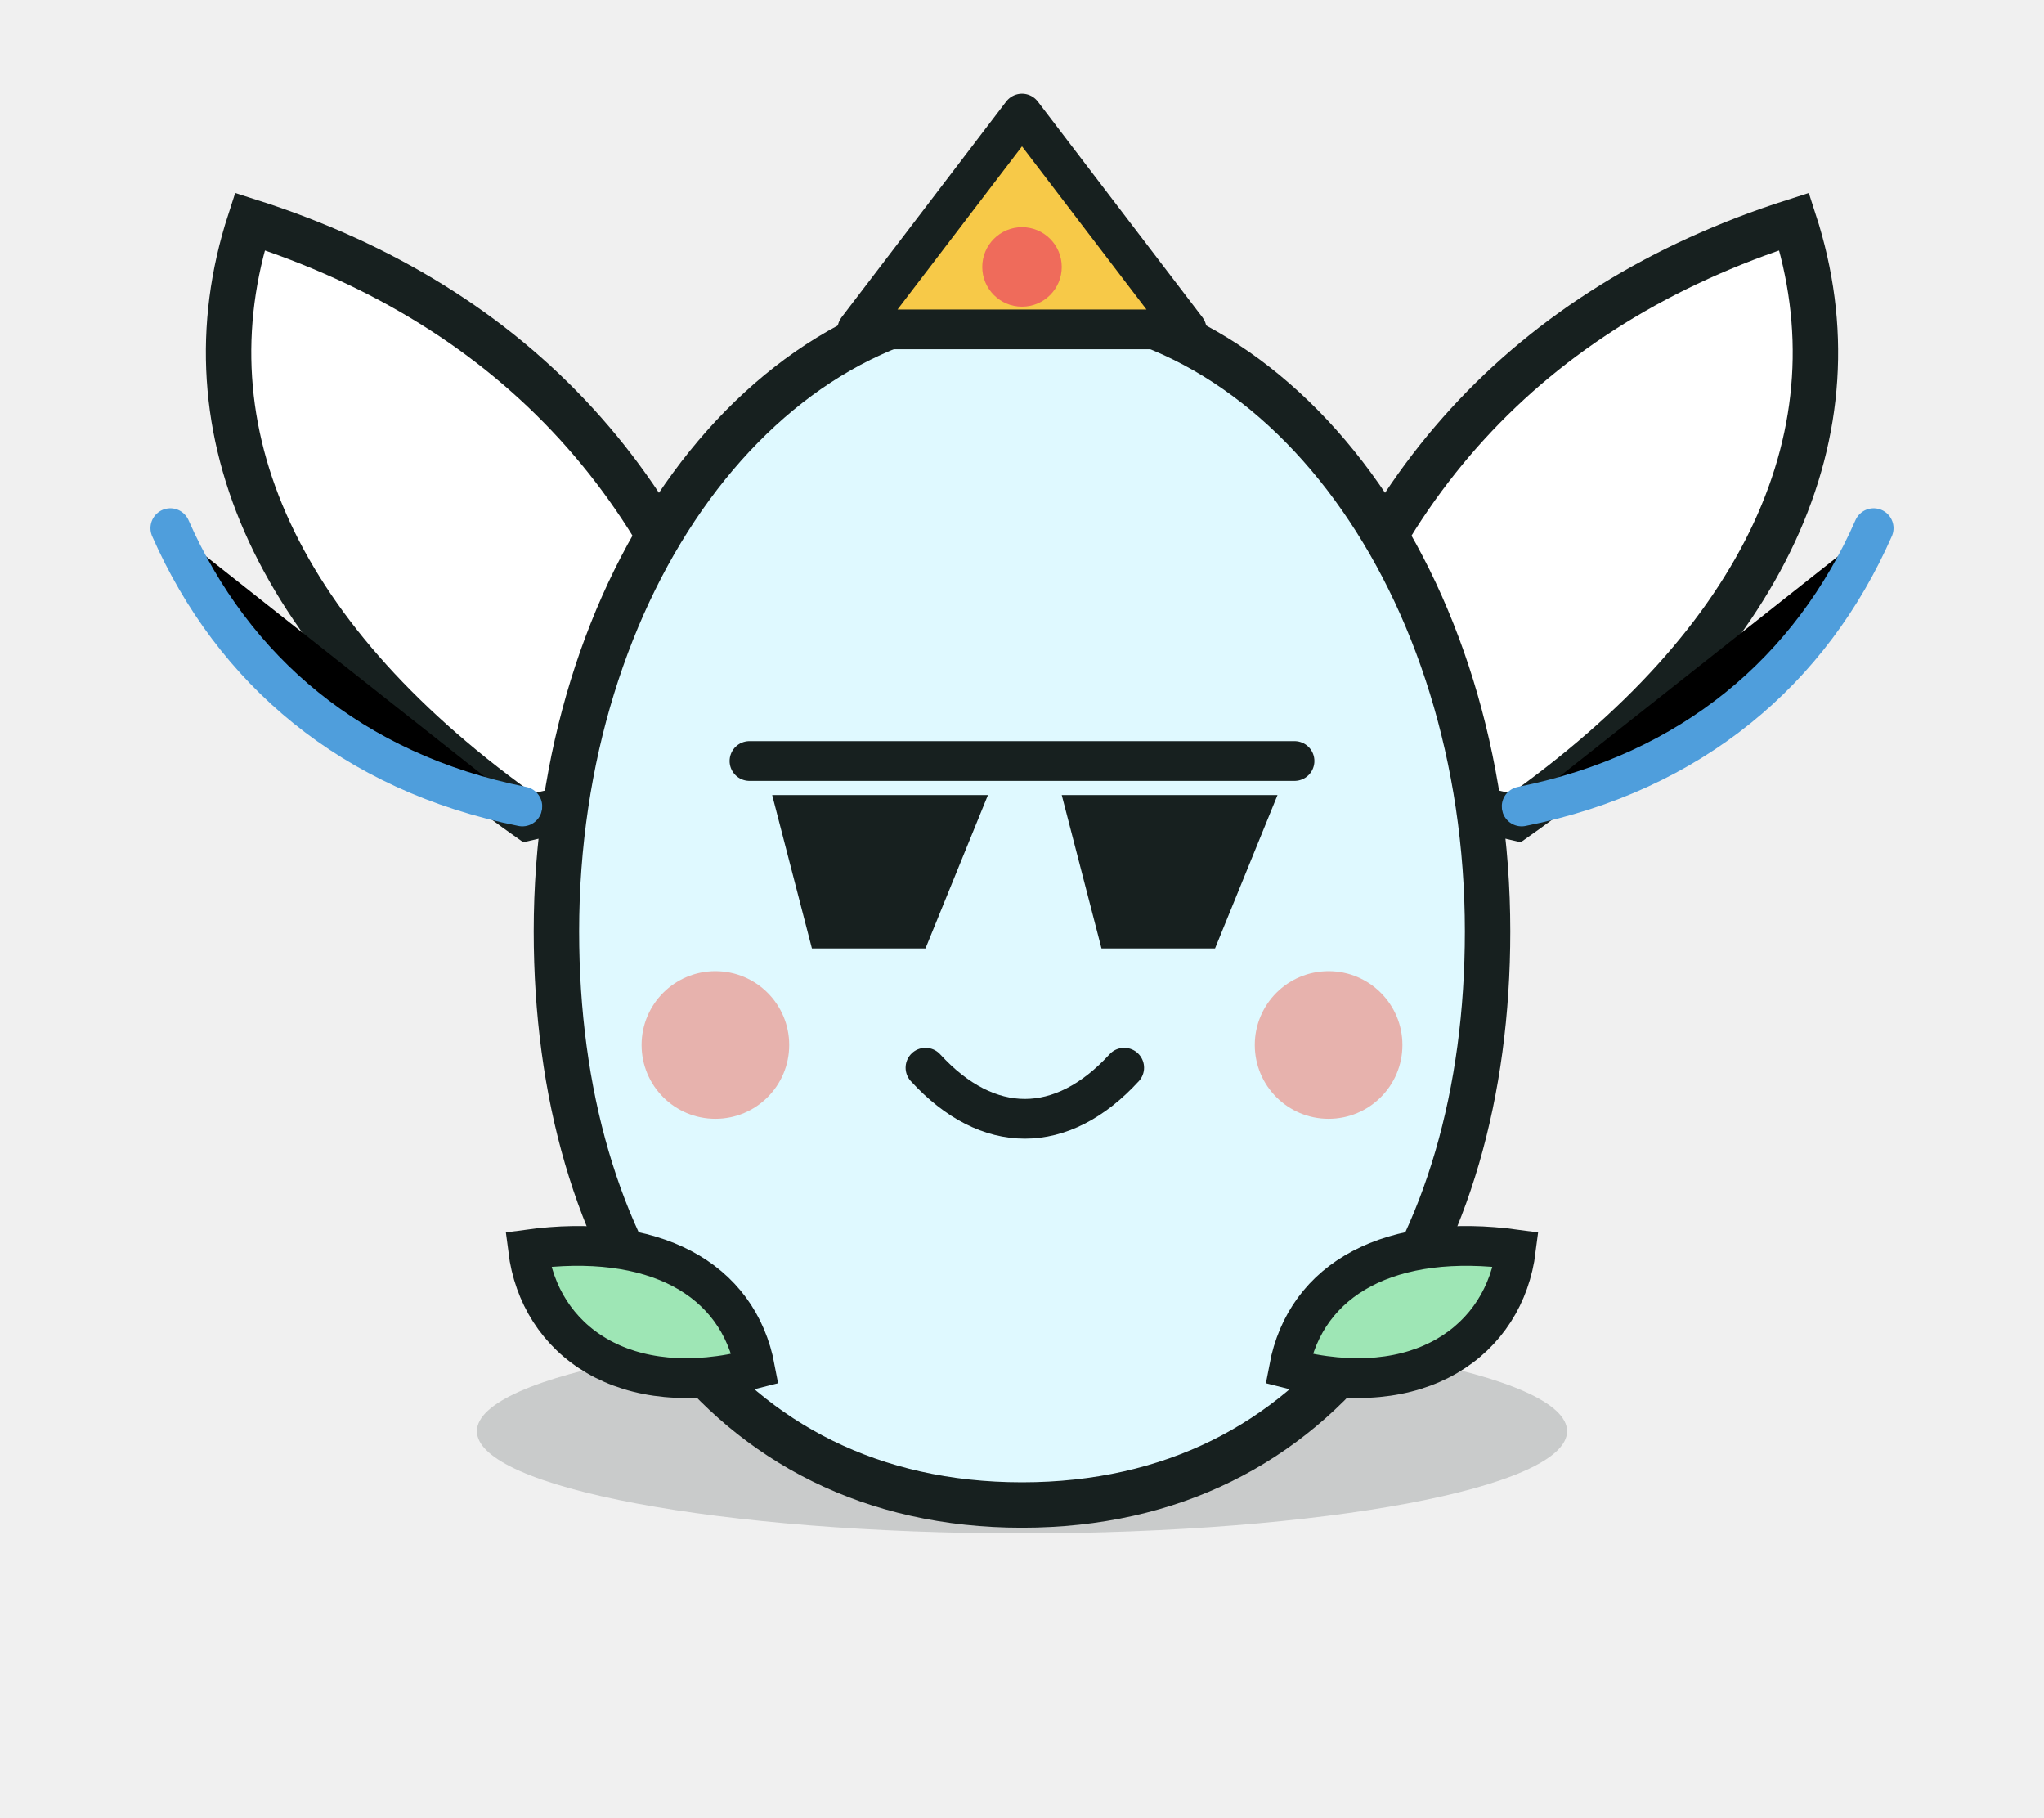
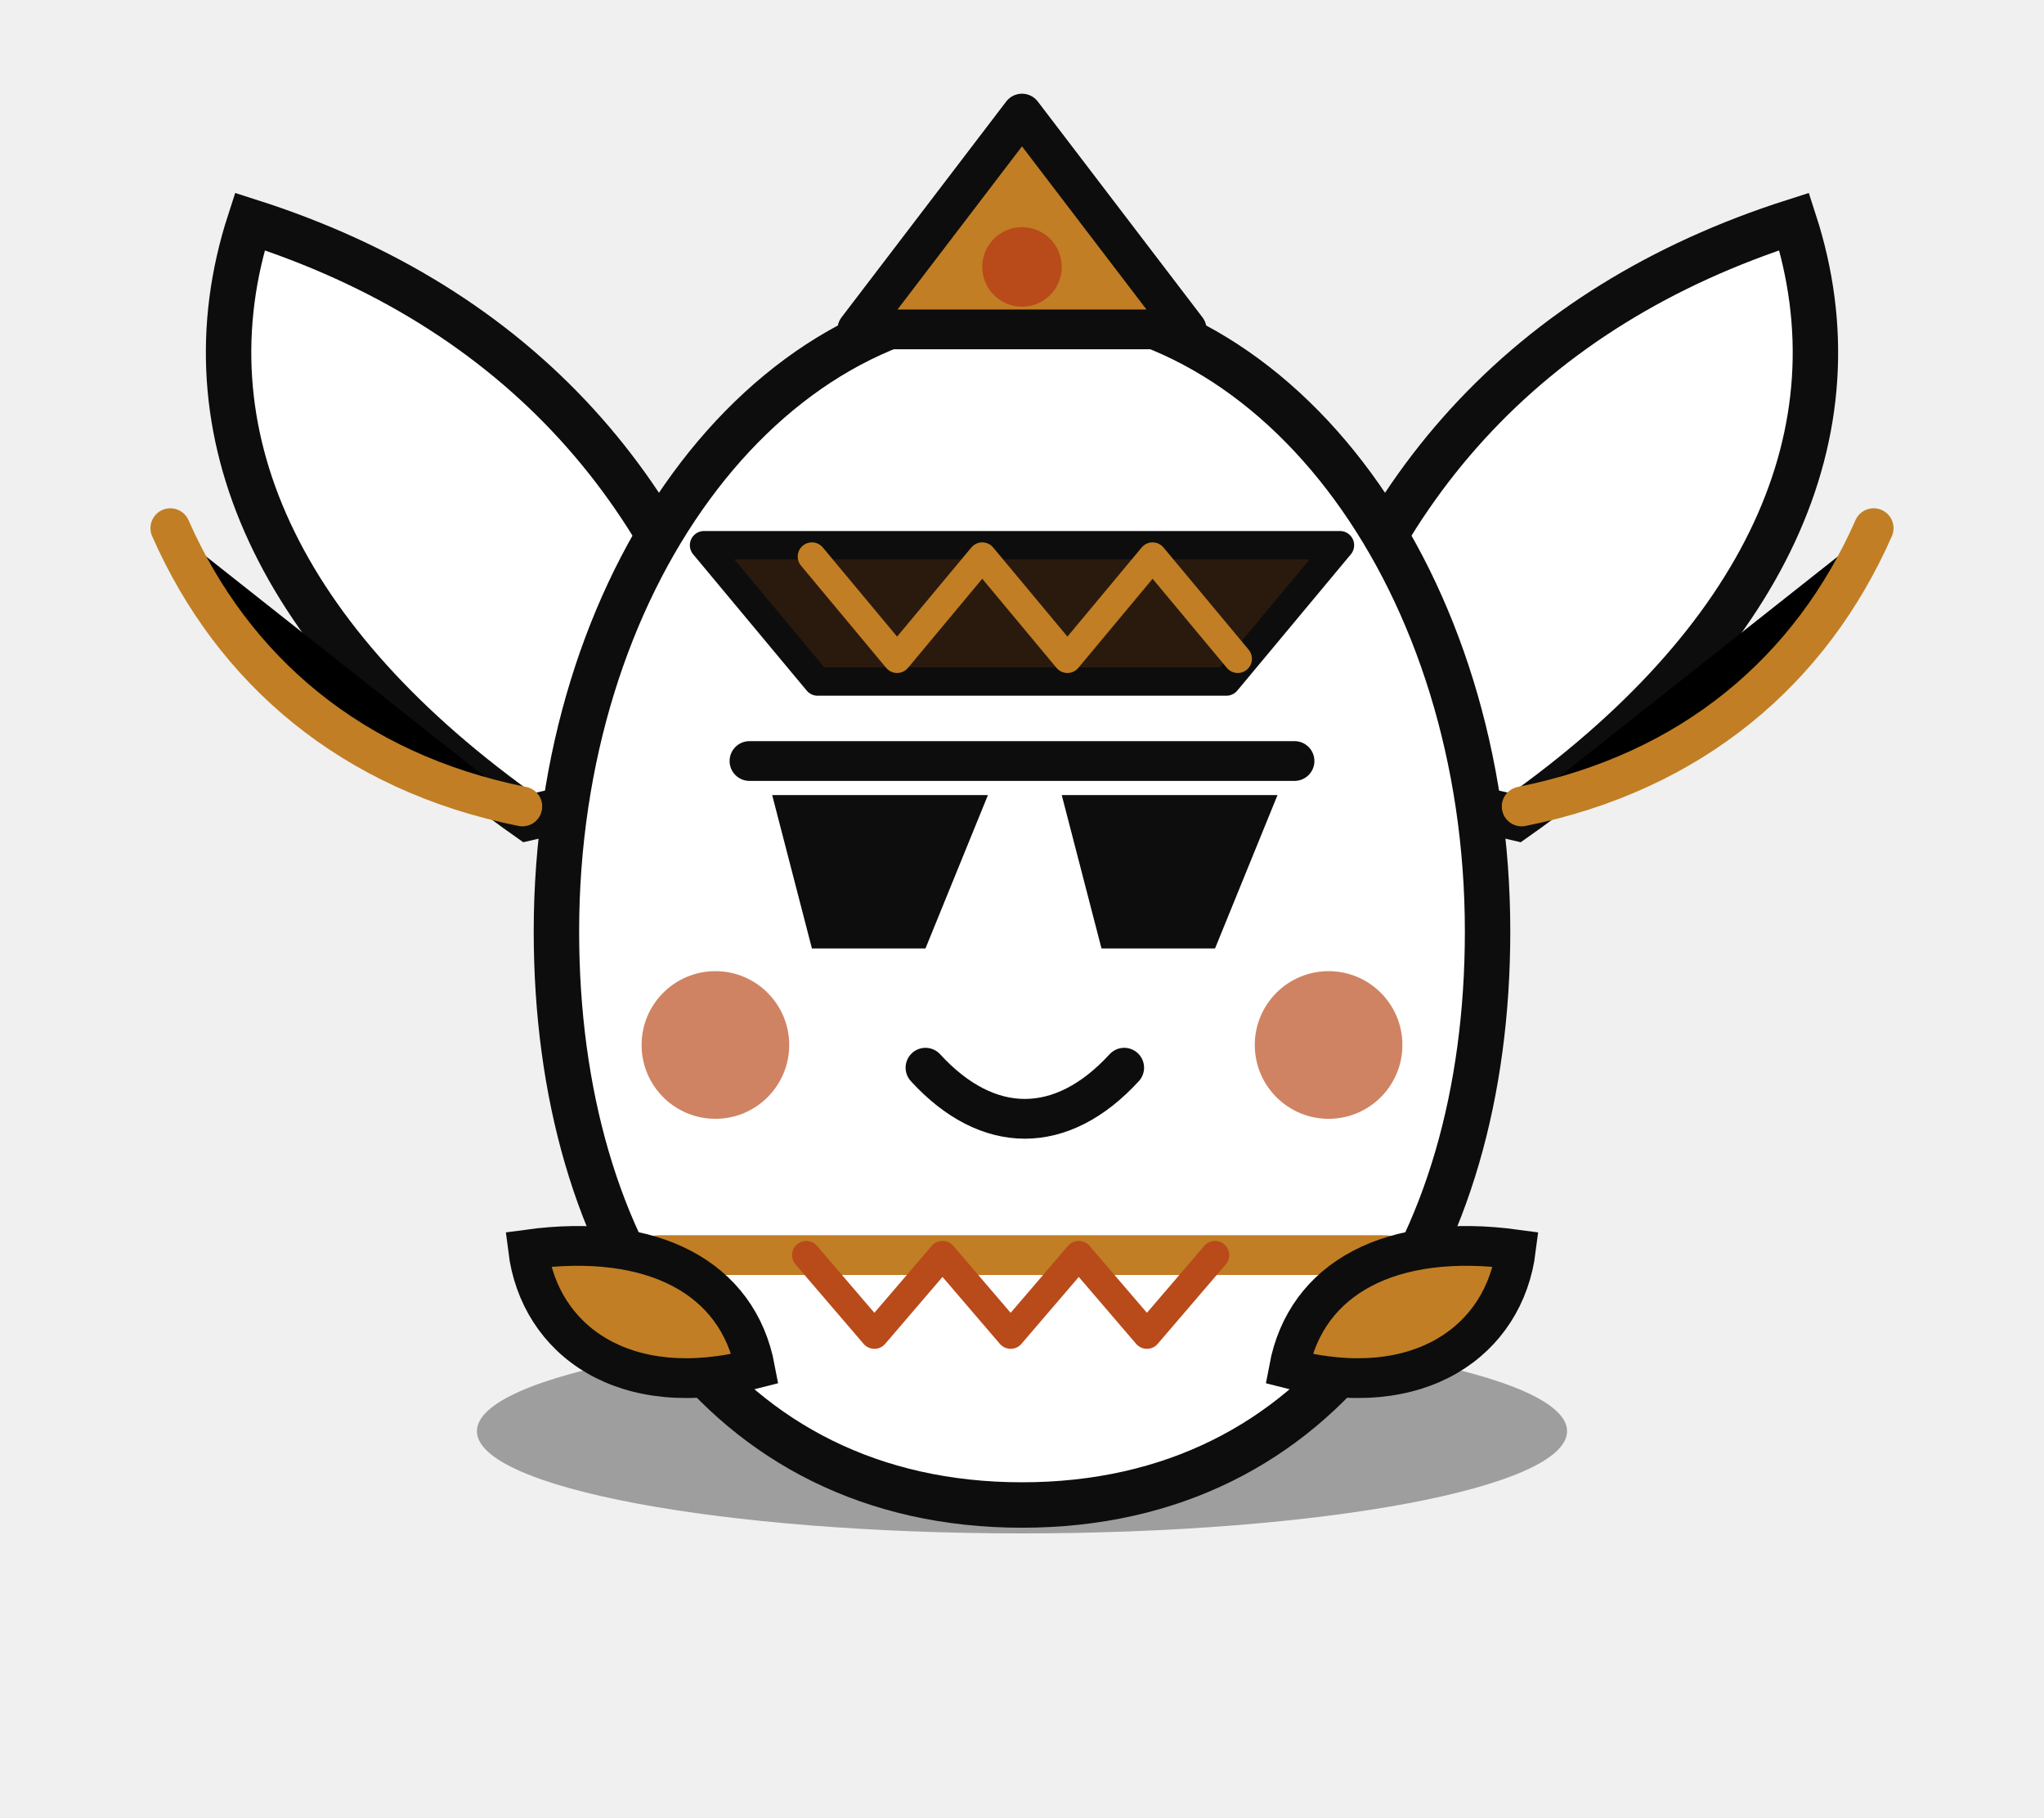
- <svg xmlns="http://www.w3.org/2000/svg" viewBox="0 0 360 320" role="img" aria-label="Evolved winged pet">
+ <svg xmlns="http://www.w3.org/2000/svg" viewBox="0 0 360 320" role="img" aria-label="Evolved winged pet with African-inspired markings">
  <rect width="360" height="320" fill="none" />
-   <ellipse cx="180" cy="252" rx="96" ry="18" fill="#17201f" opacity=".18" />
-   <path d="M93 144c-44-31-61-68-49-105 47 15 77 48 88 96z" fill="#ffffff" stroke="#17201f" stroke-width="8" />
-   <path d="M267 144c44-31 61-68 49-105-47 15-77 48-88 96z" fill="#ffffff" stroke="#17201f" stroke-width="8" />
-   <path d="M92 142c-30-6-51-24-62-49" stroke="#4f9edc" stroke-width="7" stroke-linecap="round" />
-   <path d="M268 142c30-6 51-24 62-49" stroke="#4f9edc" stroke-width="7" stroke-linecap="round" />
-   <path d="M98 164c0-61 36-111 82-111s82 50 82 111c0 57-29 101-82 101s-82-44-82-101z" fill="#dff9ff" stroke="#17201f" stroke-width="8" />
-   <path d="M136 140h38l-11 27h-20z" fill="#17201f" />
-   <path d="M187 140h38l-11 27h-20z" fill="#17201f" />
-   <path d="M132 134h96" stroke="#17201f" stroke-width="7" stroke-linecap="round" />
-   <path d="M163 188c11 12 24 12 35 0" fill="none" stroke="#17201f" stroke-width="7" stroke-linecap="round" />
-   <circle cx="126" cy="184" r="13" fill="#ef6b5b" opacity=".5" />
-   <circle cx="234" cy="184" r="13" fill="#ef6b5b" opacity=".5" />
-   <path d="M151 58l29-38 29 38z" fill="#f7c948" stroke="#17201f" stroke-width="7" stroke-linejoin="round" />
-   <circle cx="180" cy="47" r="7" fill="#ef6b5b" />
-   <path d="M133 241c-23 6-38-5-40-21 22-3 37 5 40 21z" fill="#9ee6b5" stroke="#17201f" stroke-width="7" />
-   <path d="M227 241c23 6 38-5 40-21-22-3-37 5-40 21z" fill="#9ee6b5" stroke="#17201f" stroke-width="7" />
+   <ellipse cx="180" cy="252" rx="96" ry="18" fill="#000000" opacity=".34" />
+   <path d="M93 144c-44-31-61-68-49-105 47 15 77 48 88 96z" fill="#ffffff" stroke="#0d0d0d" stroke-width="8" />
+   <path d="M267 144c44-31 61-68 49-105-47 15-77 48-88 96z" fill="#ffffff" stroke="#0d0d0d" stroke-width="8" />
+   <path d="M92 142c-30-6-51-24-62-49" stroke="#c17e24" stroke-width="7" stroke-linecap="round" />
+   <path d="M268 142c30-6 51-24 62-49" stroke="#c17e24" stroke-width="7" stroke-linecap="round" />
+   <path d="M98 164c0-61 36-111 82-111s82 50 82 111c0 57-29 101-82 101s-82-44-82-101z" fill="#ffffff" stroke="#0d0d0d" stroke-width="8" />
+   <path d="M124 96h112l-20 24h-72z" fill="#2a1a0e" stroke="#0d0d0d" stroke-width="5" stroke-linejoin="round" />
+   <path d="M143 98l15 18 15-18 15 18 15-18 15 18" fill="none" stroke="#c17e24" stroke-width="5" stroke-linecap="round" stroke-linejoin="round" />
+   <path d="M136 140h38l-11 27h-20z" fill="#0d0d0d" />
+   <path d="M187 140h38l-11 27h-20z" fill="#0d0d0d" />
+   <path d="M132 134h96" stroke="#0d0d0d" stroke-width="7" stroke-linecap="round" />
+   <path d="M163 188c11 12 24 12 35 0" fill="none" stroke="#0d0d0d" stroke-width="7" stroke-linecap="round" />
+   <circle cx="126" cy="184" r="13" fill="#b94a1a" opacity=".68" />
+   <circle cx="234" cy="184" r="13" fill="#b94a1a" opacity=".68" />
+   <path d="M116 221h128" stroke="#c17e24" stroke-width="7" stroke-linecap="round" />
+   <path d="M142 221l12 14 12-14 12 14 12-14 12 14 12-14" fill="none" stroke="#b94a1a" stroke-width="5" stroke-linecap="round" stroke-linejoin="round" />
+   <path d="M151 58l29-38 29 38z" fill="#c17e24" stroke="#0d0d0d" stroke-width="7" stroke-linejoin="round" />
+   <circle cx="180" cy="47" r="7" fill="#b94a1a" />
+   <path d="M133 241c-23 6-38-5-40-21 22-3 37 5 40 21z" fill="#c17e24" stroke="#0d0d0d" stroke-width="7" />
+   <path d="M227 241c23 6 38-5 40-21-22-3-37 5-40 21z" fill="#c17e24" stroke="#0d0d0d" stroke-width="7" />
</svg>
